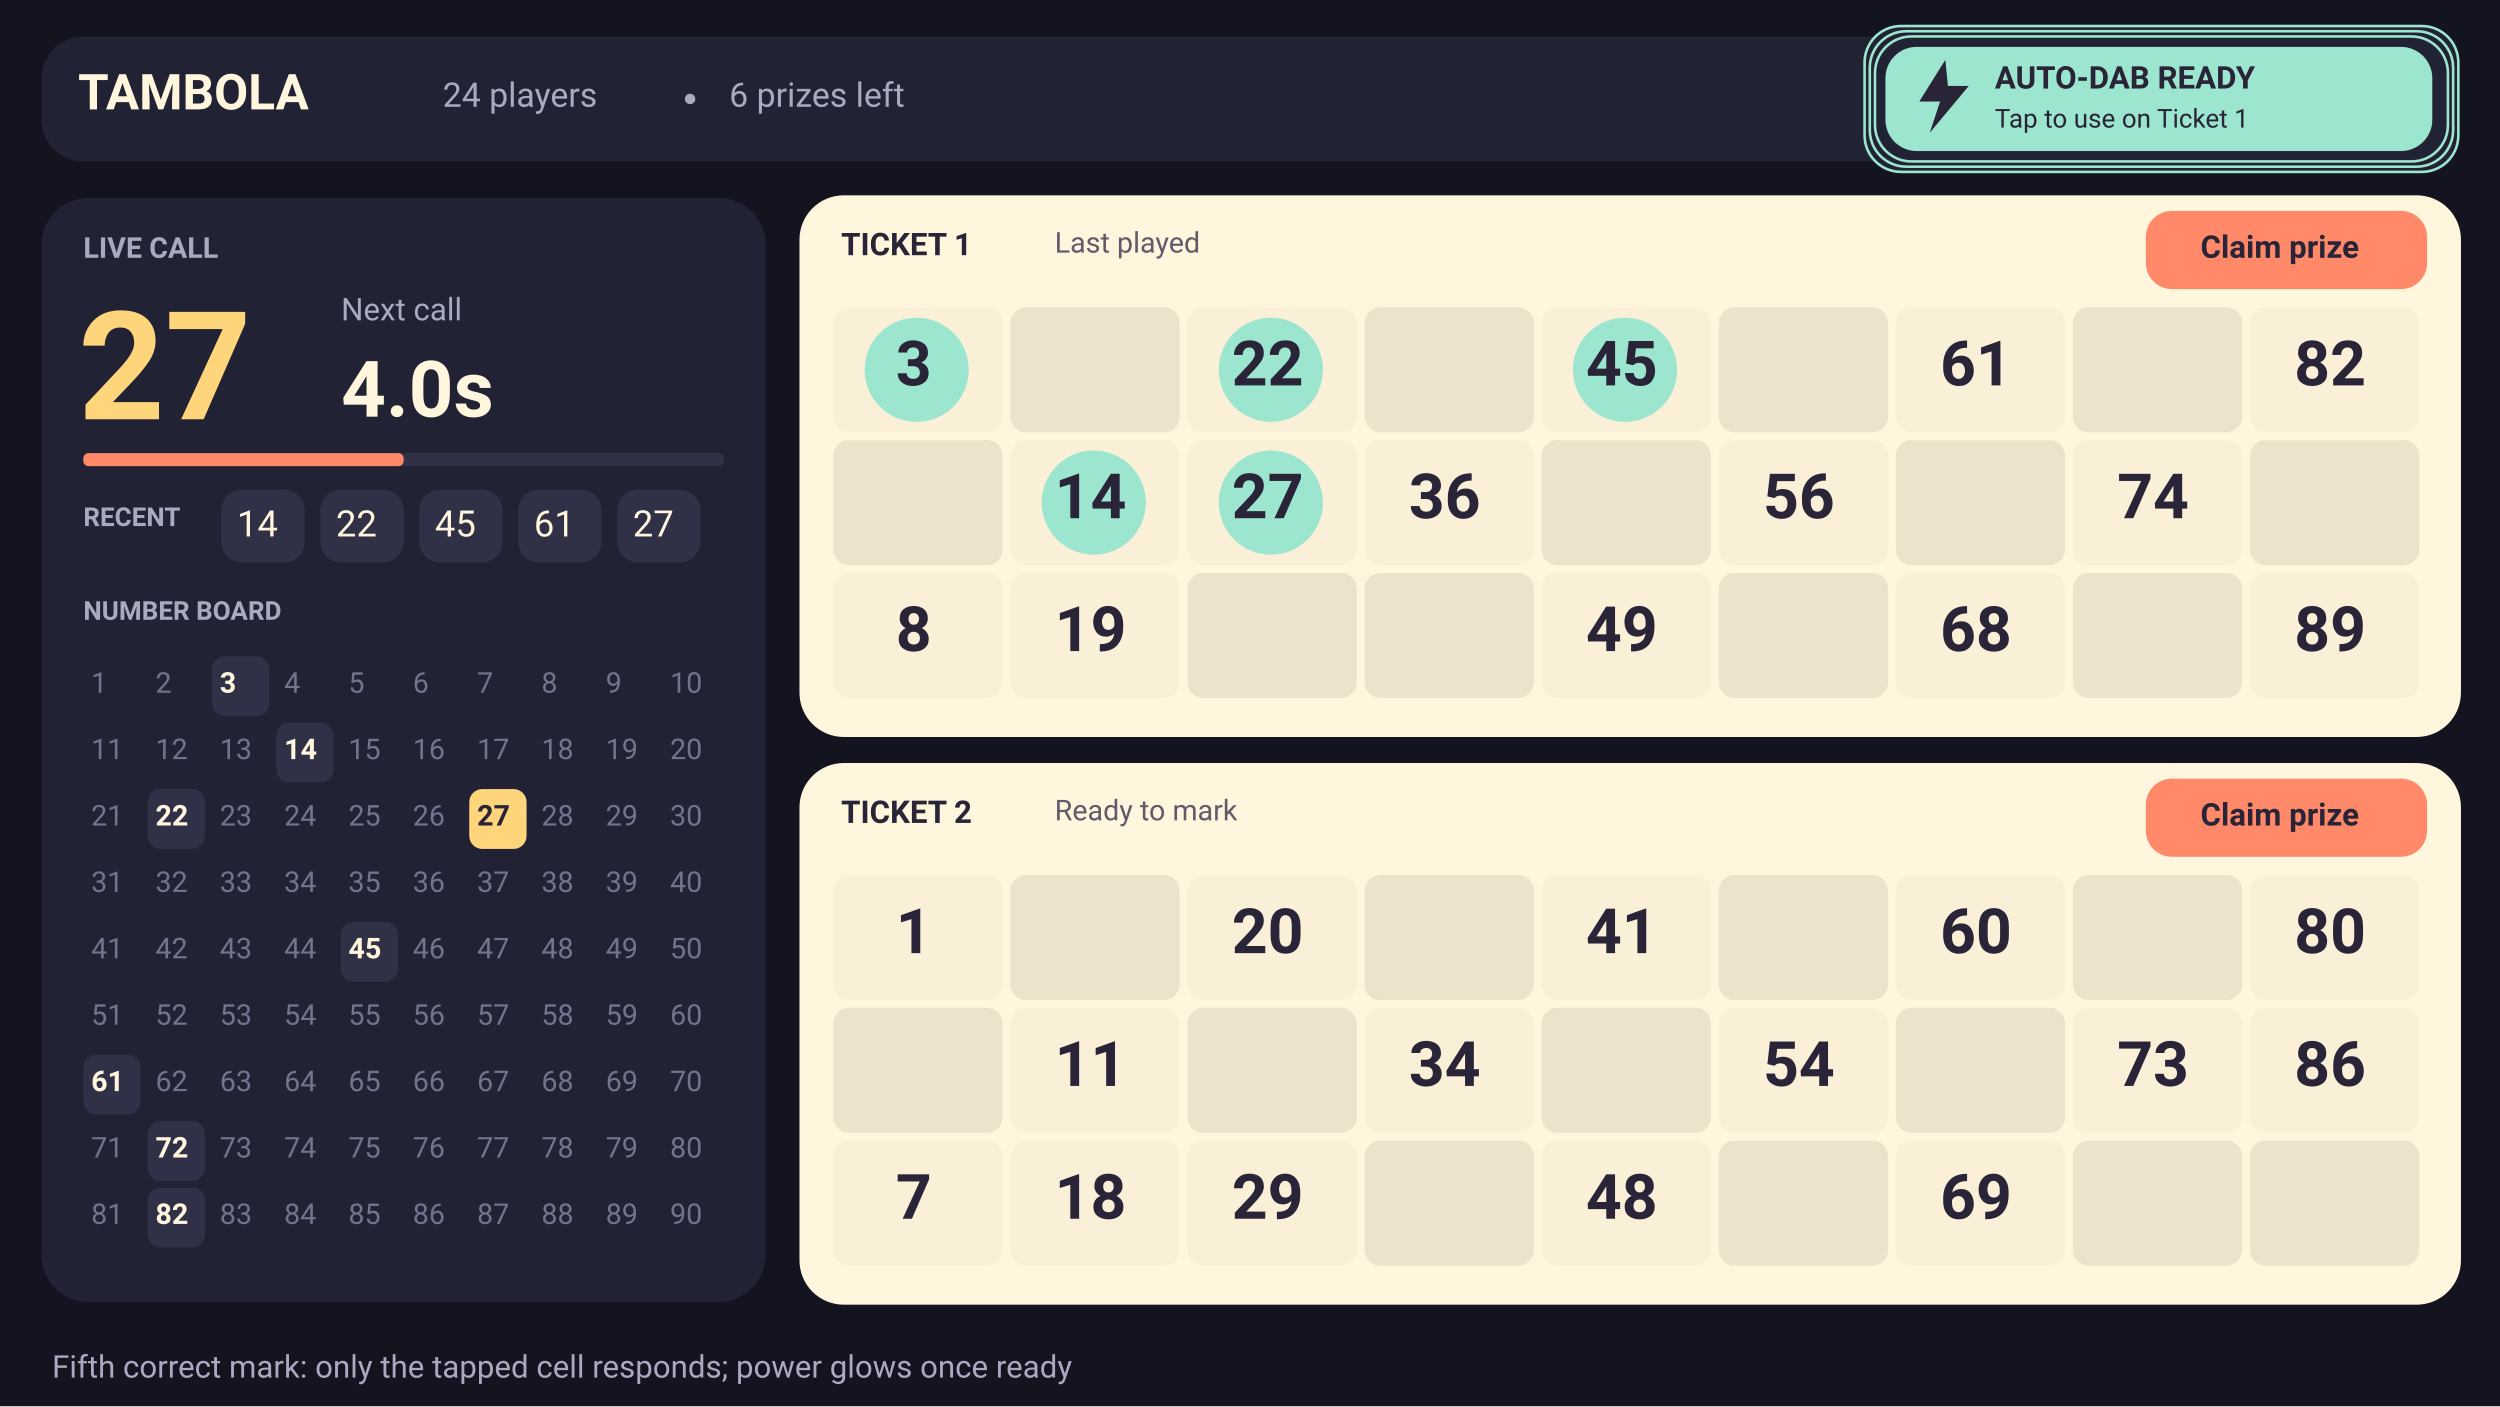
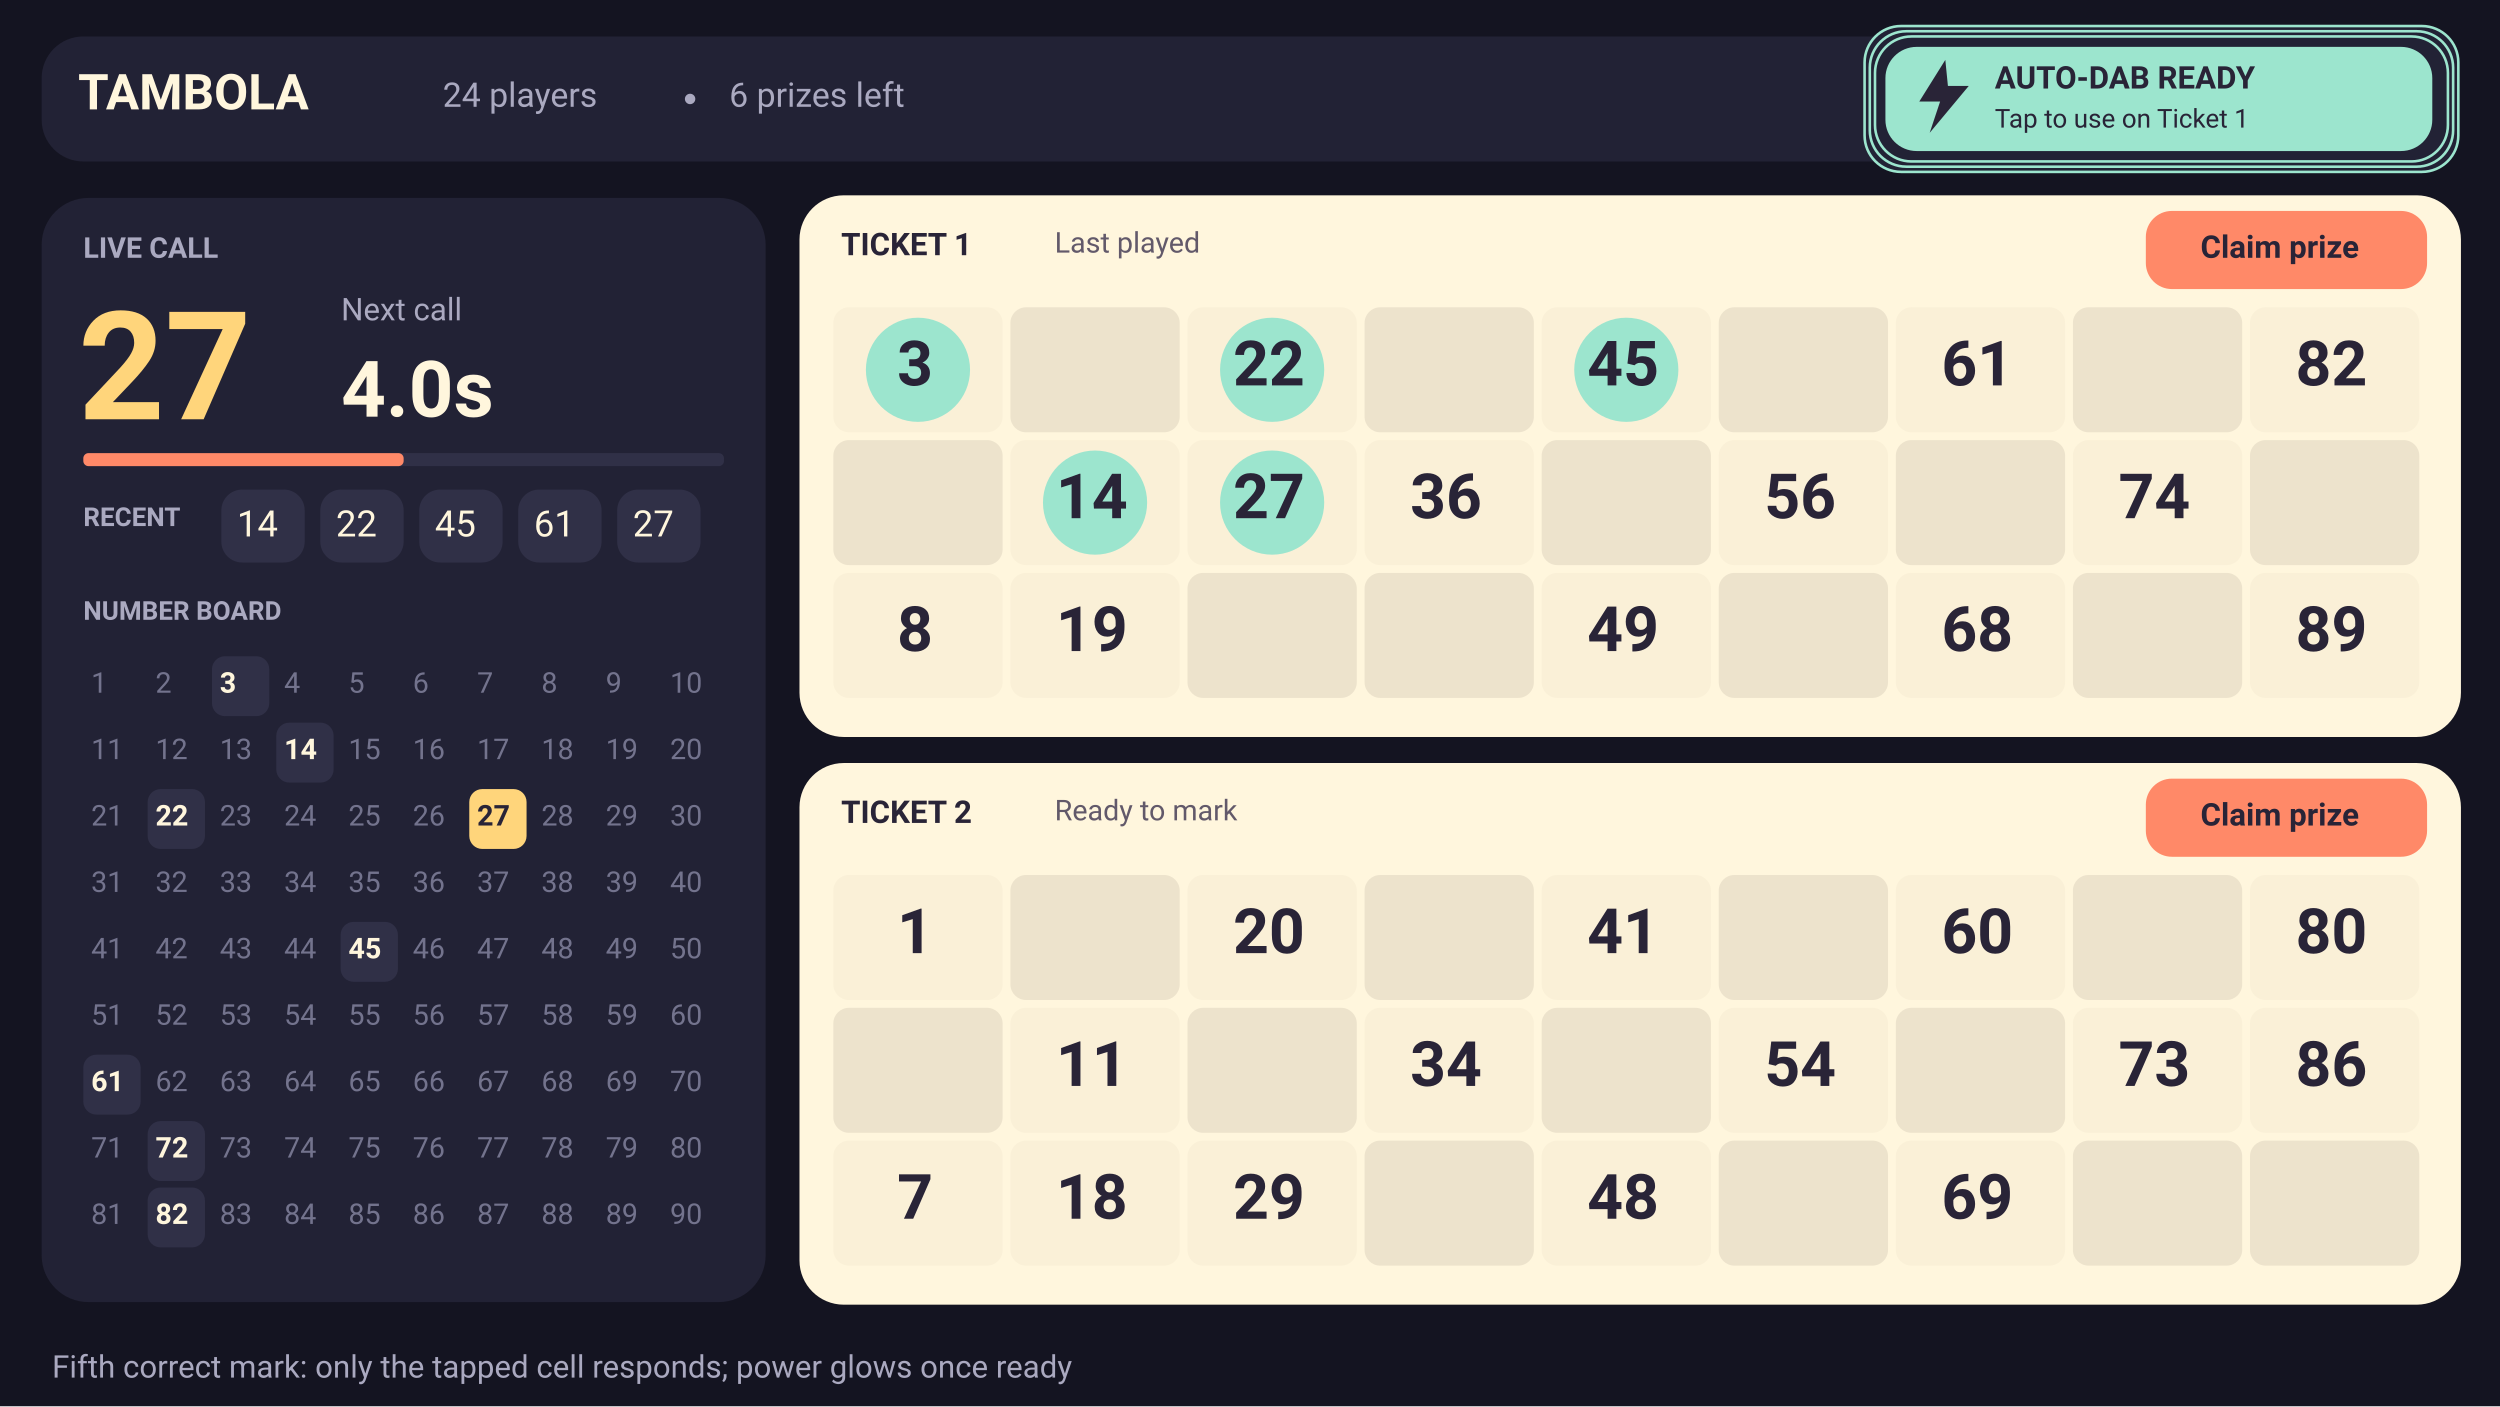
<svg xmlns="http://www.w3.org/2000/svg" width="960" height="540" viewBox="0 0 960 540">
  <rect width="960" height="540" fill="#141421" />
  <rect x="16" y="14" width="928" height="48" rx="16" fill="#222235" />
  <text x="30" y="42" font-family="Segoe UI,Roboto,sans-serif" font-size="19" font-weight="700" fill="#FFF6DD">TAMBOLA</text>
  <text x="170" y="41" font-family="Segoe UI,Roboto,sans-serif" font-size="13" font-weight="400" fill="#AAA9C0">24 players</text>
  <circle cx="265" cy="38" r="2" fill="#AAA9C0" />
  <text x="280" y="41" font-family="Segoe UI,Roboto,sans-serif" font-size="13" font-weight="400" fill="#AAA9C0">6 prizes left</text>
  <rect x="716" y="10" width="228" height="56" rx="14" fill="#222235" stroke="#9CE5CE" stroke-width="1" />
  <rect x="718" y="12" width="224" height="52" rx="14" fill="#222235" stroke="#9CE5CE" stroke-width="1" />
  <rect x="720" y="14" width="220" height="48" rx="14" fill="#222235" stroke="#9CE5CE" stroke-width="1" />
  <rect x="724" y="18" width="210" height="40" rx="12" fill="#9CE5CE" />
  <polygon points="747,23 737,39 745,39 741,51 756,33 748,33" fill="#292437" />
  <text x="766" y="34" font-family="Segoe UI,Roboto,sans-serif" font-size="12" font-weight="700" fill="#292437">AUTO-DAB READY</text>
  <text x="766" y="49" font-family="Segoe UI,Roboto,sans-serif" font-size="10" font-weight="400" fill="#292437">Tap to use on Ticket 1</text>
  <rect x="16" y="76" width="278" height="424" rx="18" fill="#222235" />
  <text x="32" y="99" font-family="Segoe UI,Roboto,sans-serif" font-size="11" font-weight="700" fill="#AAA9C0">LIVE CALL</text>
  <text x="30" y="161" font-family="Segoe UI,Roboto,sans-serif" font-size="58" font-weight="700" fill="#FFD57B">27</text>
  <text x="131" y="123" font-family="Segoe UI,Roboto,sans-serif" font-size="12" font-weight="400" fill="#AAA9C0">Next call</text>
  <text x="131" y="160" font-family="Segoe UI,Roboto,sans-serif" font-size="30" font-weight="700" fill="#FFF6DD">4.0s</text>
  <rect x="32" y="174" width="246" height="5" rx="2" fill="#303047" />
  <rect x="32" y="174" width="123.0" height="5" rx="2" fill="#FF8968" />
  <text x="32" y="202" font-family="Segoe UI,Roboto,sans-serif" font-size="10" font-weight="700" fill="#AAA9C0">RECENT</text>
  <rect x="85" y="188" width="32" height="28" rx="8" fill="#303047" />
  <text x="91" y="206" font-family="Segoe UI,Roboto,sans-serif" font-size="14" font-weight="400" fill="#FFF6DD">14</text>
  <rect x="123" y="188" width="32" height="28" rx="8" fill="#303047" />
  <text x="129" y="206" font-family="Segoe UI,Roboto,sans-serif" font-size="14" font-weight="400" fill="#FFF6DD">22</text>
  <rect x="161" y="188" width="32" height="28" rx="8" fill="#303047" />
  <text x="167" y="206" font-family="Segoe UI,Roboto,sans-serif" font-size="14" font-weight="400" fill="#FFF6DD">45</text>
  <rect x="199" y="188" width="32" height="28" rx="8" fill="#303047" />
  <text x="205" y="206" font-family="Segoe UI,Roboto,sans-serif" font-size="14" font-weight="400" fill="#FFF6DD">61</text>
  <rect x="237" y="188" width="32" height="28" rx="8" fill="#303047" />
  <text x="243" y="206" font-family="Segoe UI,Roboto,sans-serif" font-size="14" font-weight="400" fill="#FFF6DD">27</text>
  <text x="32" y="238" font-family="Segoe UI,Roboto,sans-serif" font-size="10" font-weight="700" fill="#AAA9C0">NUMBER BOARD</text>
  <text x="35.0" y="266.0" font-family="Segoe UI,Roboto,sans-serif" font-size="11" font-weight="400" fill="#73738D">1</text>
  <text x="59.7" y="266.0" font-family="Segoe UI,Roboto,sans-serif" font-size="11" font-weight="400" fill="#73738D">2</text>
  <rect x="81.4" y="252.0" width="22" height="23" rx="5" fill="#303047" />
  <text x="84.4" y="266.0" font-family="Segoe UI,Roboto,sans-serif" font-size="11" font-weight="700" fill="#FFF6DD">3</text>
  <text x="109.1" y="266.0" font-family="Segoe UI,Roboto,sans-serif" font-size="11" font-weight="400" fill="#73738D">4</text>
  <text x="133.8" y="266.0" font-family="Segoe UI,Roboto,sans-serif" font-size="11" font-weight="400" fill="#73738D">5</text>
  <text x="158.5" y="266.0" font-family="Segoe UI,Roboto,sans-serif" font-size="11" font-weight="400" fill="#73738D">6</text>
  <text x="183.2" y="266.0" font-family="Segoe UI,Roboto,sans-serif" font-size="11" font-weight="400" fill="#73738D">7</text>
  <text x="207.9" y="266.0" font-family="Segoe UI,Roboto,sans-serif" font-size="11" font-weight="400" fill="#73738D">8</text>
  <text x="232.6" y="266.0" font-family="Segoe UI,Roboto,sans-serif" font-size="11" font-weight="400" fill="#73738D">9</text>
  <text x="257.3" y="266.0" font-family="Segoe UI,Roboto,sans-serif" font-size="11" font-weight="400" fill="#73738D">10</text>
  <text x="35.0" y="291.5" font-family="Segoe UI,Roboto,sans-serif" font-size="11" font-weight="400" fill="#73738D">11</text>
  <text x="59.7" y="291.5" font-family="Segoe UI,Roboto,sans-serif" font-size="11" font-weight="400" fill="#73738D">12</text>
  <text x="84.4" y="291.5" font-family="Segoe UI,Roboto,sans-serif" font-size="11" font-weight="400" fill="#73738D">13</text>
  <rect x="106.1" y="277.5" width="22" height="23" rx="5" fill="#303047" />
  <text x="109.1" y="291.5" font-family="Segoe UI,Roboto,sans-serif" font-size="11" font-weight="700" fill="#FFF6DD">14</text>
  <text x="133.8" y="291.5" font-family="Segoe UI,Roboto,sans-serif" font-size="11" font-weight="400" fill="#73738D">15</text>
  <text x="158.5" y="291.5" font-family="Segoe UI,Roboto,sans-serif" font-size="11" font-weight="400" fill="#73738D">16</text>
  <text x="183.2" y="291.5" font-family="Segoe UI,Roboto,sans-serif" font-size="11" font-weight="400" fill="#73738D">17</text>
  <text x="207.9" y="291.5" font-family="Segoe UI,Roboto,sans-serif" font-size="11" font-weight="400" fill="#73738D">18</text>
  <text x="232.6" y="291.5" font-family="Segoe UI,Roboto,sans-serif" font-size="11" font-weight="400" fill="#73738D">19</text>
  <text x="257.3" y="291.5" font-family="Segoe UI,Roboto,sans-serif" font-size="11" font-weight="400" fill="#73738D">20</text>
  <text x="35.0" y="317.0" font-family="Segoe UI,Roboto,sans-serif" font-size="11" font-weight="400" fill="#73738D">21</text>
  <rect x="56.7" y="303.0" width="22" height="23" rx="5" fill="#303047" />
  <text x="59.7" y="317.0" font-family="Segoe UI,Roboto,sans-serif" font-size="11" font-weight="700" fill="#FFF6DD">22</text>
  <text x="84.4" y="317.0" font-family="Segoe UI,Roboto,sans-serif" font-size="11" font-weight="400" fill="#73738D">23</text>
  <text x="109.1" y="317.0" font-family="Segoe UI,Roboto,sans-serif" font-size="11" font-weight="400" fill="#73738D">24</text>
  <text x="133.8" y="317.0" font-family="Segoe UI,Roboto,sans-serif" font-size="11" font-weight="400" fill="#73738D">25</text>
  <text x="158.5" y="317.0" font-family="Segoe UI,Roboto,sans-serif" font-size="11" font-weight="400" fill="#73738D">26</text>
  <rect x="180.2" y="303.0" width="22" height="23" rx="5" fill="#FFD57B" />
  <text x="183.2" y="317.0" font-family="Segoe UI,Roboto,sans-serif" font-size="11" font-weight="700" fill="#292437">27</text>
  <text x="207.9" y="317.0" font-family="Segoe UI,Roboto,sans-serif" font-size="11" font-weight="400" fill="#73738D">28</text>
  <text x="232.6" y="317.0" font-family="Segoe UI,Roboto,sans-serif" font-size="11" font-weight="400" fill="#73738D">29</text>
  <text x="257.3" y="317.0" font-family="Segoe UI,Roboto,sans-serif" font-size="11" font-weight="400" fill="#73738D">30</text>
  <text x="35.0" y="342.5" font-family="Segoe UI,Roboto,sans-serif" font-size="11" font-weight="400" fill="#73738D">31</text>
  <text x="59.7" y="342.5" font-family="Segoe UI,Roboto,sans-serif" font-size="11" font-weight="400" fill="#73738D">32</text>
  <text x="84.4" y="342.5" font-family="Segoe UI,Roboto,sans-serif" font-size="11" font-weight="400" fill="#73738D">33</text>
  <text x="109.1" y="342.5" font-family="Segoe UI,Roboto,sans-serif" font-size="11" font-weight="400" fill="#73738D">34</text>
  <text x="133.8" y="342.5" font-family="Segoe UI,Roboto,sans-serif" font-size="11" font-weight="400" fill="#73738D">35</text>
  <text x="158.5" y="342.5" font-family="Segoe UI,Roboto,sans-serif" font-size="11" font-weight="400" fill="#73738D">36</text>
  <text x="183.2" y="342.5" font-family="Segoe UI,Roboto,sans-serif" font-size="11" font-weight="400" fill="#73738D">37</text>
  <text x="207.9" y="342.5" font-family="Segoe UI,Roboto,sans-serif" font-size="11" font-weight="400" fill="#73738D">38</text>
  <text x="232.6" y="342.5" font-family="Segoe UI,Roboto,sans-serif" font-size="11" font-weight="400" fill="#73738D">39</text>
  <text x="257.3" y="342.5" font-family="Segoe UI,Roboto,sans-serif" font-size="11" font-weight="400" fill="#73738D">40</text>
  <text x="35.0" y="368.0" font-family="Segoe UI,Roboto,sans-serif" font-size="11" font-weight="400" fill="#73738D">41</text>
  <text x="59.7" y="368.0" font-family="Segoe UI,Roboto,sans-serif" font-size="11" font-weight="400" fill="#73738D">42</text>
  <text x="84.4" y="368.0" font-family="Segoe UI,Roboto,sans-serif" font-size="11" font-weight="400" fill="#73738D">43</text>
  <text x="109.1" y="368.0" font-family="Segoe UI,Roboto,sans-serif" font-size="11" font-weight="400" fill="#73738D">44</text>
  <rect x="130.8" y="354.0" width="22" height="23" rx="5" fill="#303047" />
  <text x="133.8" y="368.0" font-family="Segoe UI,Roboto,sans-serif" font-size="11" font-weight="700" fill="#FFF6DD">45</text>
  <text x="158.5" y="368.0" font-family="Segoe UI,Roboto,sans-serif" font-size="11" font-weight="400" fill="#73738D">46</text>
  <text x="183.2" y="368.0" font-family="Segoe UI,Roboto,sans-serif" font-size="11" font-weight="400" fill="#73738D">47</text>
  <text x="207.9" y="368.0" font-family="Segoe UI,Roboto,sans-serif" font-size="11" font-weight="400" fill="#73738D">48</text>
  <text x="232.6" y="368.0" font-family="Segoe UI,Roboto,sans-serif" font-size="11" font-weight="400" fill="#73738D">49</text>
  <text x="257.3" y="368.0" font-family="Segoe UI,Roboto,sans-serif" font-size="11" font-weight="400" fill="#73738D">50</text>
  <text x="35.0" y="393.5" font-family="Segoe UI,Roboto,sans-serif" font-size="11" font-weight="400" fill="#73738D">51</text>
  <text x="59.7" y="393.5" font-family="Segoe UI,Roboto,sans-serif" font-size="11" font-weight="400" fill="#73738D">52</text>
  <text x="84.4" y="393.5" font-family="Segoe UI,Roboto,sans-serif" font-size="11" font-weight="400" fill="#73738D">53</text>
  <text x="109.1" y="393.5" font-family="Segoe UI,Roboto,sans-serif" font-size="11" font-weight="400" fill="#73738D">54</text>
  <text x="133.8" y="393.5" font-family="Segoe UI,Roboto,sans-serif" font-size="11" font-weight="400" fill="#73738D">55</text>
  <text x="158.5" y="393.5" font-family="Segoe UI,Roboto,sans-serif" font-size="11" font-weight="400" fill="#73738D">56</text>
  <text x="183.2" y="393.5" font-family="Segoe UI,Roboto,sans-serif" font-size="11" font-weight="400" fill="#73738D">57</text>
  <text x="207.9" y="393.5" font-family="Segoe UI,Roboto,sans-serif" font-size="11" font-weight="400" fill="#73738D">58</text>
  <text x="232.6" y="393.5" font-family="Segoe UI,Roboto,sans-serif" font-size="11" font-weight="400" fill="#73738D">59</text>
  <text x="257.3" y="393.5" font-family="Segoe UI,Roboto,sans-serif" font-size="11" font-weight="400" fill="#73738D">60</text>
  <rect x="32.0" y="405.0" width="22" height="23" rx="5" fill="#303047" />
  <text x="35.0" y="419.0" font-family="Segoe UI,Roboto,sans-serif" font-size="11" font-weight="700" fill="#FFF6DD">61</text>
  <text x="59.7" y="419.0" font-family="Segoe UI,Roboto,sans-serif" font-size="11" font-weight="400" fill="#73738D">62</text>
  <text x="84.4" y="419.0" font-family="Segoe UI,Roboto,sans-serif" font-size="11" font-weight="400" fill="#73738D">63</text>
  <text x="109.1" y="419.0" font-family="Segoe UI,Roboto,sans-serif" font-size="11" font-weight="400" fill="#73738D">64</text>
  <text x="133.8" y="419.0" font-family="Segoe UI,Roboto,sans-serif" font-size="11" font-weight="400" fill="#73738D">65</text>
  <text x="158.5" y="419.0" font-family="Segoe UI,Roboto,sans-serif" font-size="11" font-weight="400" fill="#73738D">66</text>
  <text x="183.2" y="419.0" font-family="Segoe UI,Roboto,sans-serif" font-size="11" font-weight="400" fill="#73738D">67</text>
  <text x="207.9" y="419.0" font-family="Segoe UI,Roboto,sans-serif" font-size="11" font-weight="400" fill="#73738D">68</text>
  <text x="232.6" y="419.0" font-family="Segoe UI,Roboto,sans-serif" font-size="11" font-weight="400" fill="#73738D">69</text>
  <text x="257.3" y="419.0" font-family="Segoe UI,Roboto,sans-serif" font-size="11" font-weight="400" fill="#73738D">70</text>
  <text x="35.0" y="444.5" font-family="Segoe UI,Roboto,sans-serif" font-size="11" font-weight="400" fill="#73738D">71</text>
  <rect x="56.7" y="430.5" width="22" height="23" rx="5" fill="#303047" />
  <text x="59.7" y="444.5" font-family="Segoe UI,Roboto,sans-serif" font-size="11" font-weight="700" fill="#FFF6DD">72</text>
  <text x="84.4" y="444.5" font-family="Segoe UI,Roboto,sans-serif" font-size="11" font-weight="400" fill="#73738D">73</text>
  <text x="109.1" y="444.5" font-family="Segoe UI,Roboto,sans-serif" font-size="11" font-weight="400" fill="#73738D">74</text>
  <text x="133.8" y="444.5" font-family="Segoe UI,Roboto,sans-serif" font-size="11" font-weight="400" fill="#73738D">75</text>
  <text x="158.5" y="444.5" font-family="Segoe UI,Roboto,sans-serif" font-size="11" font-weight="400" fill="#73738D">76</text>
  <text x="183.2" y="444.5" font-family="Segoe UI,Roboto,sans-serif" font-size="11" font-weight="400" fill="#73738D">77</text>
  <text x="207.9" y="444.5" font-family="Segoe UI,Roboto,sans-serif" font-size="11" font-weight="400" fill="#73738D">78</text>
  <text x="232.6" y="444.5" font-family="Segoe UI,Roboto,sans-serif" font-size="11" font-weight="400" fill="#73738D">79</text>
  <text x="257.3" y="444.5" font-family="Segoe UI,Roboto,sans-serif" font-size="11" font-weight="400" fill="#73738D">80</text>
  <text x="35.0" y="470.0" font-family="Segoe UI,Roboto,sans-serif" font-size="11" font-weight="400" fill="#73738D">81</text>
  <rect x="56.7" y="456.0" width="22" height="23" rx="5" fill="#303047" />
  <text x="59.7" y="470.0" font-family="Segoe UI,Roboto,sans-serif" font-size="11" font-weight="700" fill="#FFF6DD">82</text>
  <text x="84.4" y="470.0" font-family="Segoe UI,Roboto,sans-serif" font-size="11" font-weight="400" fill="#73738D">83</text>
  <text x="109.1" y="470.0" font-family="Segoe UI,Roboto,sans-serif" font-size="11" font-weight="400" fill="#73738D">84</text>
  <text x="133.8" y="470.0" font-family="Segoe UI,Roboto,sans-serif" font-size="11" font-weight="400" fill="#73738D">85</text>
  <text x="158.5" y="470.0" font-family="Segoe UI,Roboto,sans-serif" font-size="11" font-weight="400" fill="#73738D">86</text>
  <text x="183.2" y="470.0" font-family="Segoe UI,Roboto,sans-serif" font-size="11" font-weight="400" fill="#73738D">87</text>
  <text x="207.9" y="470.0" font-family="Segoe UI,Roboto,sans-serif" font-size="11" font-weight="400" fill="#73738D">88</text>
  <text x="232.6" y="470.0" font-family="Segoe UI,Roboto,sans-serif" font-size="11" font-weight="400" fill="#73738D">89</text>
  <text x="257.3" y="470.0" font-family="Segoe UI,Roboto,sans-serif" font-size="11" font-weight="400" fill="#73738D">90</text>
  <rect x="308" y="76" width="636" height="206" rx="16" fill="#FFF6DD" stroke="#FFF6DD" stroke-width="2" />
  <text x="323" y="98" font-family="Segoe UI,Roboto,sans-serif" font-size="12" font-weight="700" fill="#292437">TICKET 1</text>
  <text x="405" y="97" font-family="Segoe UI,Roboto,sans-serif" font-size="11" font-weight="400" fill="#62596A">Last played</text>
  <rect x="824" y="81" width="108" height="30" rx="10" fill="#FF8968" />
  <text x="845" y="99" font-family="Segoe UI,Roboto,sans-serif" font-size="12" font-weight="700" fill="#292437">Claim prize</text>
  <rect x="320" y="118" width="65" height="48" rx="6" fill="#FAF0D7" />
-   <circle cx="352" cy="142" r="20" fill="#9CE5CE" />
-   <text x="344" y="148" font-family="Segoe UI,Roboto,sans-serif" font-size="24" font-weight="700" fill="#292437">3</text>
+   <circle cx="352.5" cy="142" r="20" fill="#9CE5CE" />
+   <text x="344.5" y="148" font-family="Segoe UI,Roboto,sans-serif" font-size="24" font-weight="700" fill="#292437">3</text>
  <rect x="388" y="118" width="65" height="48" rx="6" fill="#EDE3CC" />
  <rect x="456" y="118" width="65" height="48" rx="6" fill="#FAF0D7" />
-   <circle cx="488" cy="142" r="20" fill="#9CE5CE" />
-   <text x="473" y="148" font-family="Segoe UI,Roboto,sans-serif" font-size="24" font-weight="700" fill="#292437">22</text>
+   <circle cx="488.5" cy="142" r="20" fill="#9CE5CE" />
+   <text x="473.5" y="148" font-family="Segoe UI,Roboto,sans-serif" font-size="24" font-weight="700" fill="#292437">22</text>
  <rect x="524" y="118" width="65" height="48" rx="6" fill="#EDE3CC" />
  <rect x="592" y="118" width="65" height="48" rx="6" fill="#FAF0D7" />
-   <circle cx="624" cy="142" r="20" fill="#9CE5CE" />
-   <text x="609" y="148" font-family="Segoe UI,Roboto,sans-serif" font-size="24" font-weight="700" fill="#292437">45</text>
+   <circle cx="624.5" cy="142" r="20" fill="#9CE5CE" />
+   <text x="609.5" y="148" font-family="Segoe UI,Roboto,sans-serif" font-size="24" font-weight="700" fill="#292437">45</text>
  <rect x="660" y="118" width="65" height="48" rx="6" fill="#EDE3CC" />
  <rect x="728" y="118" width="65" height="48" rx="6" fill="#FAF0D7" />
-   <text x="745" y="148" font-family="Segoe UI,Roboto,sans-serif" font-size="24" font-weight="700" fill="#292437">61</text>
+   <text x="745.5" y="148" font-family="Segoe UI,Roboto,sans-serif" font-size="24" font-weight="700" fill="#292437">61</text>
  <rect x="796" y="118" width="65" height="48" rx="6" fill="#EDE3CC" />
  <rect x="864" y="118" width="65" height="48" rx="6" fill="#FAF0D7" />
-   <text x="881" y="148" font-family="Segoe UI,Roboto,sans-serif" font-size="24" font-weight="700" fill="#292437">82</text>
+   <text x="881.5" y="148" font-family="Segoe UI,Roboto,sans-serif" font-size="24" font-weight="700" fill="#292437">82</text>
  <rect x="320" y="169" width="65" height="48" rx="6" fill="#EDE3CC" />
  <rect x="388" y="169" width="65" height="48" rx="6" fill="#FAF0D7" />
-   <circle cx="420" cy="193" r="20" fill="#9CE5CE" />
-   <text x="405" y="199" font-family="Segoe UI,Roboto,sans-serif" font-size="24" font-weight="700" fill="#292437">14</text>
+   <circle cx="420.5" cy="193" r="20" fill="#9CE5CE" />
+   <text x="405.5" y="199" font-family="Segoe UI,Roboto,sans-serif" font-size="24" font-weight="700" fill="#292437">14</text>
  <rect x="456" y="169" width="65" height="48" rx="6" fill="#FAF0D7" />
-   <circle cx="488" cy="193" r="20" fill="#9CE5CE" />
-   <text x="473" y="199" font-family="Segoe UI,Roboto,sans-serif" font-size="24" font-weight="700" fill="#292437">27</text>
+   <circle cx="488.5" cy="193" r="20" fill="#9CE5CE" />
+   <text x="473.5" y="199" font-family="Segoe UI,Roboto,sans-serif" font-size="24" font-weight="700" fill="#292437">27</text>
  <rect x="524" y="169" width="65" height="48" rx="6" fill="#FAF0D7" />
-   <text x="541" y="199" font-family="Segoe UI,Roboto,sans-serif" font-size="24" font-weight="700" fill="#292437">36</text>
+   <text x="541.5" y="199" font-family="Segoe UI,Roboto,sans-serif" font-size="24" font-weight="700" fill="#292437">36</text>
  <rect x="592" y="169" width="65" height="48" rx="6" fill="#EDE3CC" />
  <rect x="660" y="169" width="65" height="48" rx="6" fill="#FAF0D7" />
-   <text x="677" y="199" font-family="Segoe UI,Roboto,sans-serif" font-size="24" font-weight="700" fill="#292437">56</text>
+   <text x="677.5" y="199" font-family="Segoe UI,Roboto,sans-serif" font-size="24" font-weight="700" fill="#292437">56</text>
  <rect x="728" y="169" width="65" height="48" rx="6" fill="#EDE3CC" />
  <rect x="796" y="169" width="65" height="48" rx="6" fill="#FAF0D7" />
-   <text x="813" y="199" font-family="Segoe UI,Roboto,sans-serif" font-size="24" font-weight="700" fill="#292437">74</text>
+   <text x="813.5" y="199" font-family="Segoe UI,Roboto,sans-serif" font-size="24" font-weight="700" fill="#292437">74</text>
  <rect x="864" y="169" width="65" height="48" rx="6" fill="#EDE3CC" />
  <rect x="320" y="220" width="65" height="48" rx="6" fill="#FAF0D7" />
-   <text x="344" y="250" font-family="Segoe UI,Roboto,sans-serif" font-size="24" font-weight="700" fill="#292437">8</text>
+   <text x="344.5" y="250" font-family="Segoe UI,Roboto,sans-serif" font-size="24" font-weight="700" fill="#292437">8</text>
  <rect x="388" y="220" width="65" height="48" rx="6" fill="#FAF0D7" />
-   <text x="405" y="250" font-family="Segoe UI,Roboto,sans-serif" font-size="24" font-weight="700" fill="#292437">19</text>
+   <text x="405.5" y="250" font-family="Segoe UI,Roboto,sans-serif" font-size="24" font-weight="700" fill="#292437">19</text>
  <rect x="456" y="220" width="65" height="48" rx="6" fill="#EDE3CC" />
  <rect x="524" y="220" width="65" height="48" rx="6" fill="#EDE3CC" />
  <rect x="592" y="220" width="65" height="48" rx="6" fill="#FAF0D7" />
-   <text x="609" y="250" font-family="Segoe UI,Roboto,sans-serif" font-size="24" font-weight="700" fill="#292437">49</text>
+   <text x="609.5" y="250" font-family="Segoe UI,Roboto,sans-serif" font-size="24" font-weight="700" fill="#292437">49</text>
  <rect x="660" y="220" width="65" height="48" rx="6" fill="#EDE3CC" />
  <rect x="728" y="220" width="65" height="48" rx="6" fill="#FAF0D7" />
-   <text x="745" y="250" font-family="Segoe UI,Roboto,sans-serif" font-size="24" font-weight="700" fill="#292437">68</text>
+   <text x="745.5" y="250" font-family="Segoe UI,Roboto,sans-serif" font-size="24" font-weight="700" fill="#292437">68</text>
  <rect x="796" y="220" width="65" height="48" rx="6" fill="#EDE3CC" />
  <rect x="864" y="220" width="65" height="48" rx="6" fill="#FAF0D7" />
-   <text x="881" y="250" font-family="Segoe UI,Roboto,sans-serif" font-size="24" font-weight="700" fill="#292437">89</text>
+   <text x="881.5" y="250" font-family="Segoe UI,Roboto,sans-serif" font-size="24" font-weight="700" fill="#292437">89</text>
  <rect x="308" y="294" width="636" height="206" rx="16" fill="#FFF6DD" stroke="#FFF6DD" stroke-width="2" />
  <text x="323" y="316" font-family="Segoe UI,Roboto,sans-serif" font-size="12" font-weight="700" fill="#292437">TICKET 2</text>
  <text x="405" y="315" font-family="Segoe UI,Roboto,sans-serif" font-size="11" font-weight="400" fill="#62596A">Ready to mark</text>
  <rect x="824" y="299" width="108" height="30" rx="10" fill="#FF8968" />
  <text x="845" y="317" font-family="Segoe UI,Roboto,sans-serif" font-size="12" font-weight="700" fill="#292437">Claim prize</text>
  <rect x="320" y="336" width="65" height="48" rx="6" fill="#FAF0D7" />
-   <text x="344" y="366" font-family="Segoe UI,Roboto,sans-serif" font-size="24" font-weight="700" fill="#292437">1</text>
+   <text x="344.5" y="366" font-family="Segoe UI,Roboto,sans-serif" font-size="24" font-weight="700" fill="#292437">1</text>
  <rect x="388" y="336" width="65" height="48" rx="6" fill="#EDE3CC" />
  <rect x="456" y="336" width="65" height="48" rx="6" fill="#FAF0D7" />
-   <text x="473" y="366" font-family="Segoe UI,Roboto,sans-serif" font-size="24" font-weight="700" fill="#292437">20</text>
+   <text x="473.5" y="366" font-family="Segoe UI,Roboto,sans-serif" font-size="24" font-weight="700" fill="#292437">20</text>
  <rect x="524" y="336" width="65" height="48" rx="6" fill="#EDE3CC" />
  <rect x="592" y="336" width="65" height="48" rx="6" fill="#FAF0D7" />
-   <text x="609" y="366" font-family="Segoe UI,Roboto,sans-serif" font-size="24" font-weight="700" fill="#292437">41</text>
+   <text x="609.5" y="366" font-family="Segoe UI,Roboto,sans-serif" font-size="24" font-weight="700" fill="#292437">41</text>
  <rect x="660" y="336" width="65" height="48" rx="6" fill="#EDE3CC" />
  <rect x="728" y="336" width="65" height="48" rx="6" fill="#FAF0D7" />
-   <text x="745" y="366" font-family="Segoe UI,Roboto,sans-serif" font-size="24" font-weight="700" fill="#292437">60</text>
+   <text x="745.5" y="366" font-family="Segoe UI,Roboto,sans-serif" font-size="24" font-weight="700" fill="#292437">60</text>
  <rect x="796" y="336" width="65" height="48" rx="6" fill="#EDE3CC" />
  <rect x="864" y="336" width="65" height="48" rx="6" fill="#FAF0D7" />
-   <text x="881" y="366" font-family="Segoe UI,Roboto,sans-serif" font-size="24" font-weight="700" fill="#292437">80</text>
+   <text x="881.5" y="366" font-family="Segoe UI,Roboto,sans-serif" font-size="24" font-weight="700" fill="#292437">80</text>
  <rect x="320" y="387" width="65" height="48" rx="6" fill="#EDE3CC" />
  <rect x="388" y="387" width="65" height="48" rx="6" fill="#FAF0D7" />
-   <text x="405" y="417" font-family="Segoe UI,Roboto,sans-serif" font-size="24" font-weight="700" fill="#292437">11</text>
+   <text x="405.5" y="417" font-family="Segoe UI,Roboto,sans-serif" font-size="24" font-weight="700" fill="#292437">11</text>
  <rect x="456" y="387" width="65" height="48" rx="6" fill="#EDE3CC" />
  <rect x="524" y="387" width="65" height="48" rx="6" fill="#FAF0D7" />
-   <text x="541" y="417" font-family="Segoe UI,Roboto,sans-serif" font-size="24" font-weight="700" fill="#292437">34</text>
+   <text x="541.5" y="417" font-family="Segoe UI,Roboto,sans-serif" font-size="24" font-weight="700" fill="#292437">34</text>
  <rect x="592" y="387" width="65" height="48" rx="6" fill="#EDE3CC" />
  <rect x="660" y="387" width="65" height="48" rx="6" fill="#FAF0D7" />
-   <text x="677" y="417" font-family="Segoe UI,Roboto,sans-serif" font-size="24" font-weight="700" fill="#292437">54</text>
+   <text x="677.5" y="417" font-family="Segoe UI,Roboto,sans-serif" font-size="24" font-weight="700" fill="#292437">54</text>
  <rect x="728" y="387" width="65" height="48" rx="6" fill="#EDE3CC" />
  <rect x="796" y="387" width="65" height="48" rx="6" fill="#FAF0D7" />
-   <text x="813" y="417" font-family="Segoe UI,Roboto,sans-serif" font-size="24" font-weight="700" fill="#292437">73</text>
+   <text x="813.5" y="417" font-family="Segoe UI,Roboto,sans-serif" font-size="24" font-weight="700" fill="#292437">73</text>
  <rect x="864" y="387" width="65" height="48" rx="6" fill="#FAF0D7" />
-   <text x="881" y="417" font-family="Segoe UI,Roboto,sans-serif" font-size="24" font-weight="700" fill="#292437">86</text>
+   <text x="881.5" y="417" font-family="Segoe UI,Roboto,sans-serif" font-size="24" font-weight="700" fill="#292437">86</text>
  <rect x="320" y="438" width="65" height="48" rx="6" fill="#FAF0D7" />
-   <text x="344" y="468" font-family="Segoe UI,Roboto,sans-serif" font-size="24" font-weight="700" fill="#292437">7</text>
+   <text x="344.5" y="468" font-family="Segoe UI,Roboto,sans-serif" font-size="24" font-weight="700" fill="#292437">7</text>
  <rect x="388" y="438" width="65" height="48" rx="6" fill="#FAF0D7" />
-   <text x="405" y="468" font-family="Segoe UI,Roboto,sans-serif" font-size="24" font-weight="700" fill="#292437">18</text>
+   <text x="405.5" y="468" font-family="Segoe UI,Roboto,sans-serif" font-size="24" font-weight="700" fill="#292437">18</text>
  <rect x="456" y="438" width="65" height="48" rx="6" fill="#FAF0D7" />
-   <text x="473" y="468" font-family="Segoe UI,Roboto,sans-serif" font-size="24" font-weight="700" fill="#292437">29</text>
+   <text x="473.5" y="468" font-family="Segoe UI,Roboto,sans-serif" font-size="24" font-weight="700" fill="#292437">29</text>
  <rect x="524" y="438" width="65" height="48" rx="6" fill="#EDE3CC" />
  <rect x="592" y="438" width="65" height="48" rx="6" fill="#FAF0D7" />
-   <text x="609" y="468" font-family="Segoe UI,Roboto,sans-serif" font-size="24" font-weight="700" fill="#292437">48</text>
+   <text x="609.5" y="468" font-family="Segoe UI,Roboto,sans-serif" font-size="24" font-weight="700" fill="#292437">48</text>
  <rect x="660" y="438" width="65" height="48" rx="6" fill="#EDE3CC" />
  <rect x="728" y="438" width="65" height="48" rx="6" fill="#FAF0D7" />
-   <text x="745" y="468" font-family="Segoe UI,Roboto,sans-serif" font-size="24" font-weight="700" fill="#292437">69</text>
+   <text x="745.5" y="468" font-family="Segoe UI,Roboto,sans-serif" font-size="24" font-weight="700" fill="#292437">69</text>
  <rect x="796" y="438" width="65" height="48" rx="6" fill="#EDE3CC" />
  <rect x="864" y="438" width="65" height="48" rx="6" fill="#EDE3CC" />
  <text x="20" y="529" font-family="Segoe UI,Roboto,sans-serif" font-size="12" font-weight="400" fill="#AAA9C0">Fifth correct mark: only the tapped cell responds; power glows once ready</text>
</svg>
